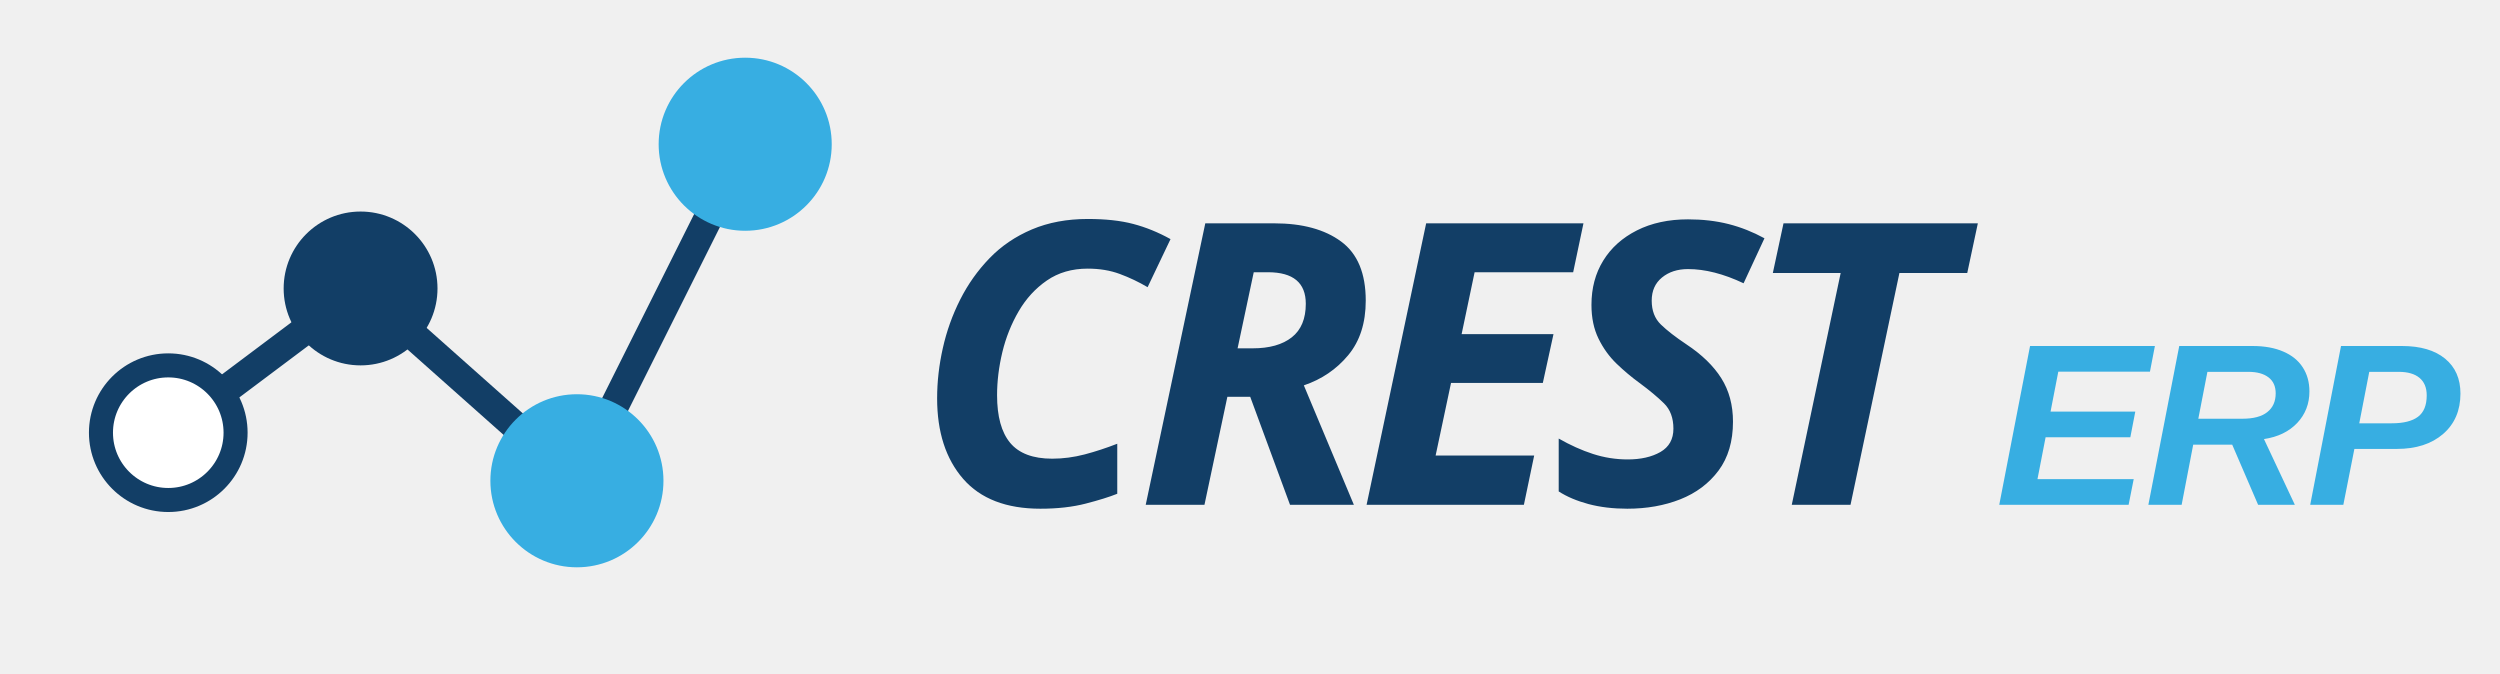
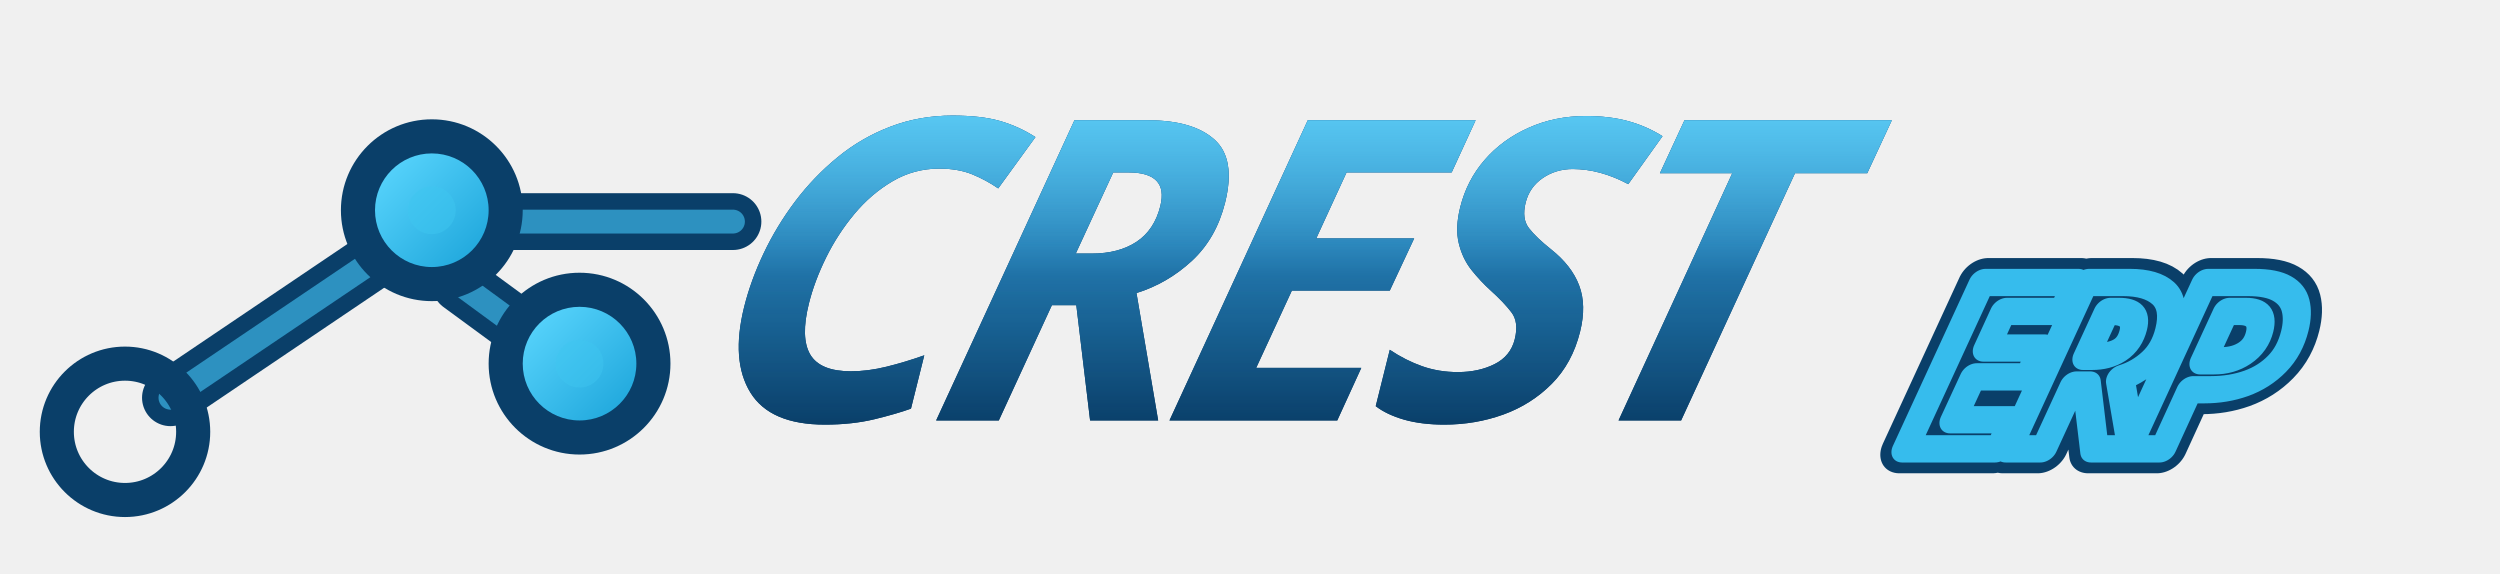
- <svg xmlns="http://www.w3.org/2000/svg" width="520" height="140" viewBox="0 0 520 140">
+ <svg xmlns="http://www.w3.org/2000/svg" width="440" height="101" viewBox="0 0 440 101">
  <defs>
+     <linearGradient id="crest-fill" x1="0%" y1="0%" x2="0%" y2="100%">
+       <stop offset="0%" stop-color="#3497cf" />
+       <stop offset="42%" stop-color="#1f75ad" />
+       <stop offset="100%" stop-color="#0a3f69" />
+     </linearGradient>
+     <linearGradient id="crest-highlight" x1="0%" y1="0%" x2="0%" y2="100%">
+       <stop offset="0%" stop-color="#65d9ff" stop-opacity="0.72" />
+       <stop offset="52%" stop-color="#65d9ff" stop-opacity="0.05" />
+       <stop offset="100%" stop-color="#65d9ff" stop-opacity="0" />
+     </linearGradient>
+     <linearGradient id="node-fill" x1="0%" y1="0%" x2="100%" y2="100%">
+       <stop offset="0%" stop-color="#5dd8ff" />
+       <stop offset="100%" stop-color="#1aa3d9" />
+     </linearGradient>
    <style>
-       .dark-blue { fill: #123E66; }
-       .light-blue { fill: #37AEE2; }
-       .line { stroke: #123E66; stroke-width: 6; stroke-linecap: round; }
-       .node-stroke { stroke: #123E66; stroke-width: 5; fill: white; }
-       .text-crest {
-         font-family: "Arial Black", sans-serif;
+       .connector-outline {
+         stroke: #0a3f69;
+         stroke-width: 10;
+         stroke-linecap: round;
+       }
+ 
+       .connector-inner {
+         stroke: #3cb4e5;
+         stroke-width: 4.2;
+         stroke-linecap: round;
+         opacity: 0.7;
+       }
+ 
+       .crest-base {
+         font-family: "Arial Black", "Segoe UI Black", sans-serif;
        font-weight: 900;
        font-style: italic;
-         font-size: 82px;
-         fill: #123E66;
+         font-size: 74px;
        letter-spacing: -4px;
      }
-       .text-erp {
-         font-family: "Arial", sans-serif;
-         font-weight: bold;
+ 
+       .erp-base {
+         font-family: "Arial Black", "Segoe UI Black", sans-serif;
+         font-weight: 900;
        font-style: italic;
-         font-size: 48px;
-         fill: #37AEE2;
-         letter-spacing: -1px;
+         font-size: 41px;
+         letter-spacing: -4px;
      }
    </style>
  </defs>
-   <g transform="translate(15,90)">
-     <line x1="20" y1="0" x2="60" y2="-30" class="line" />
-     <line x1="60" y1="-30" x2="105" y2="10" class="line" />
-     <line x1="105" y1="10" x2="140" y2="-60" class="line" />
-     <circle cx="20" cy="0" r="14" class="node-stroke" />
-     <circle cx="60" cy="-30" r="16" class="dark-blue" />
-     <circle cx="105" cy="10" r="18" class="light-blue" />
-     <circle cx="140" cy="-60" r="18" class="light-blue" />
+   <g transform="translate(8,6)">
+     <line x1="22" y1="64" x2="62" y2="37" class="connector-outline" />
+     <line x1="22" y1="64" x2="62" y2="37" class="connector-inner" />
+     <line x1="73" y1="44" x2="88" y2="55" class="connector-outline" />
+     <line x1="73" y1="44" x2="88" y2="55" class="connector-inner" />
+     <line x1="77" y1="33" x2="121" y2="33" class="connector-outline" />
+     <line x1="77" y1="33" x2="121" y2="33" class="connector-inner" />
+     <circle cx="14" cy="70" r="12" fill="none" stroke="#0a3f69" stroke-width="6" />
+     <circle cx="68" cy="31" r="16" fill="#0a3f69" />
+     <circle cx="68" cy="31" r="10" fill="url(#node-fill)" />
+     <circle cx="68" cy="31" r="4.2" fill="#3ec6ef" opacity="0.5" />
+     <circle cx="94" cy="58" r="16" fill="#0a3f69" />
+     <circle cx="94" cy="58" r="10" fill="url(#node-fill)" />
+     <circle cx="94" cy="58" r="4.2" fill="#3ec6ef" opacity="0.45" />
  </g>
-   <text x="190" y="105" class="text-crest">CREST</text>
-   <text x="415" y="105" class="text-erp">ERP</text>
+   <g transform="translate(0,0) skewX(-14)">
+     <text x="140" y="74" class="crest-base" fill="#0a3f69">CREST</text>
+     <text x="140" y="74" class="crest-base" fill="url(#crest-fill)">CREST</text>
+     <text x="140" y="74" class="crest-base" fill="url(#crest-highlight)">CREST</text>
+   </g>
+   <g transform="translate(0,0) skewX(-14)">
+     <text x="354" y="79" class="erp-base" fill="none" stroke="#0a3f69" stroke-width="8.6" stroke-linejoin="round">ERP</text>
+     <text x="354" y="79" class="erp-base" fill="none" stroke="#36bced" stroke-width="4.8" stroke-linejoin="round">ERP</text>
+   </g>
</svg>
